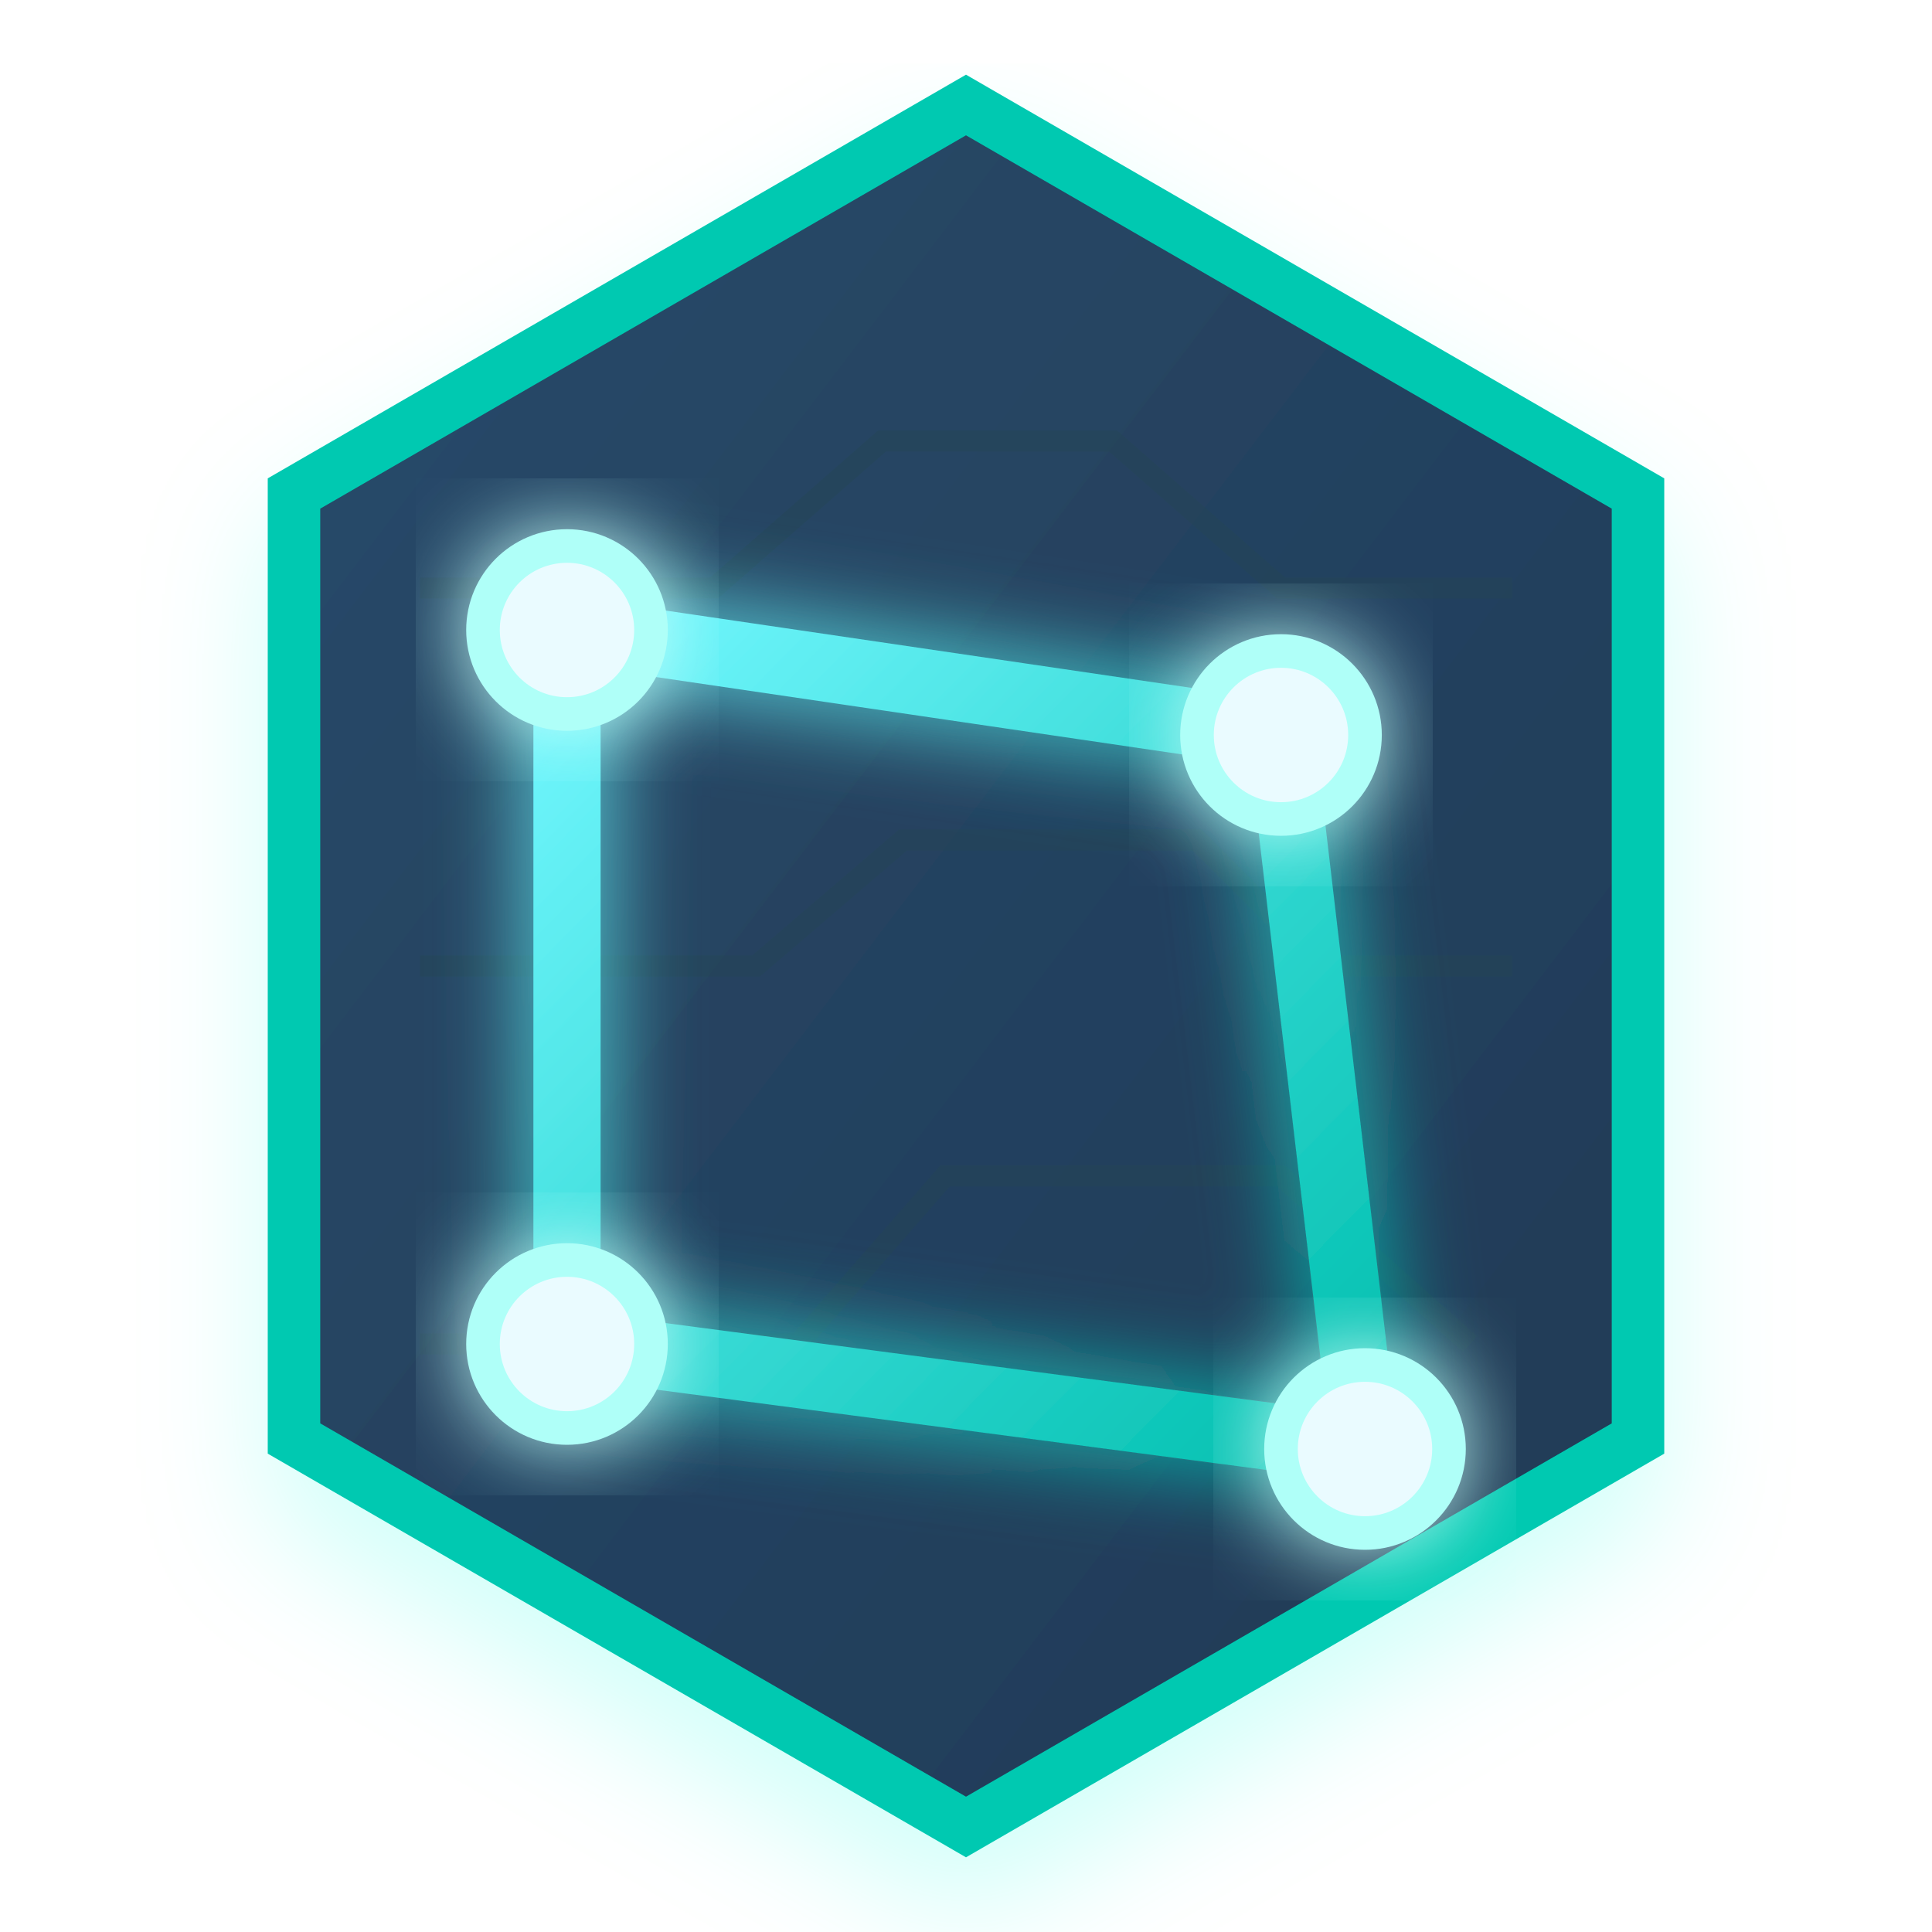
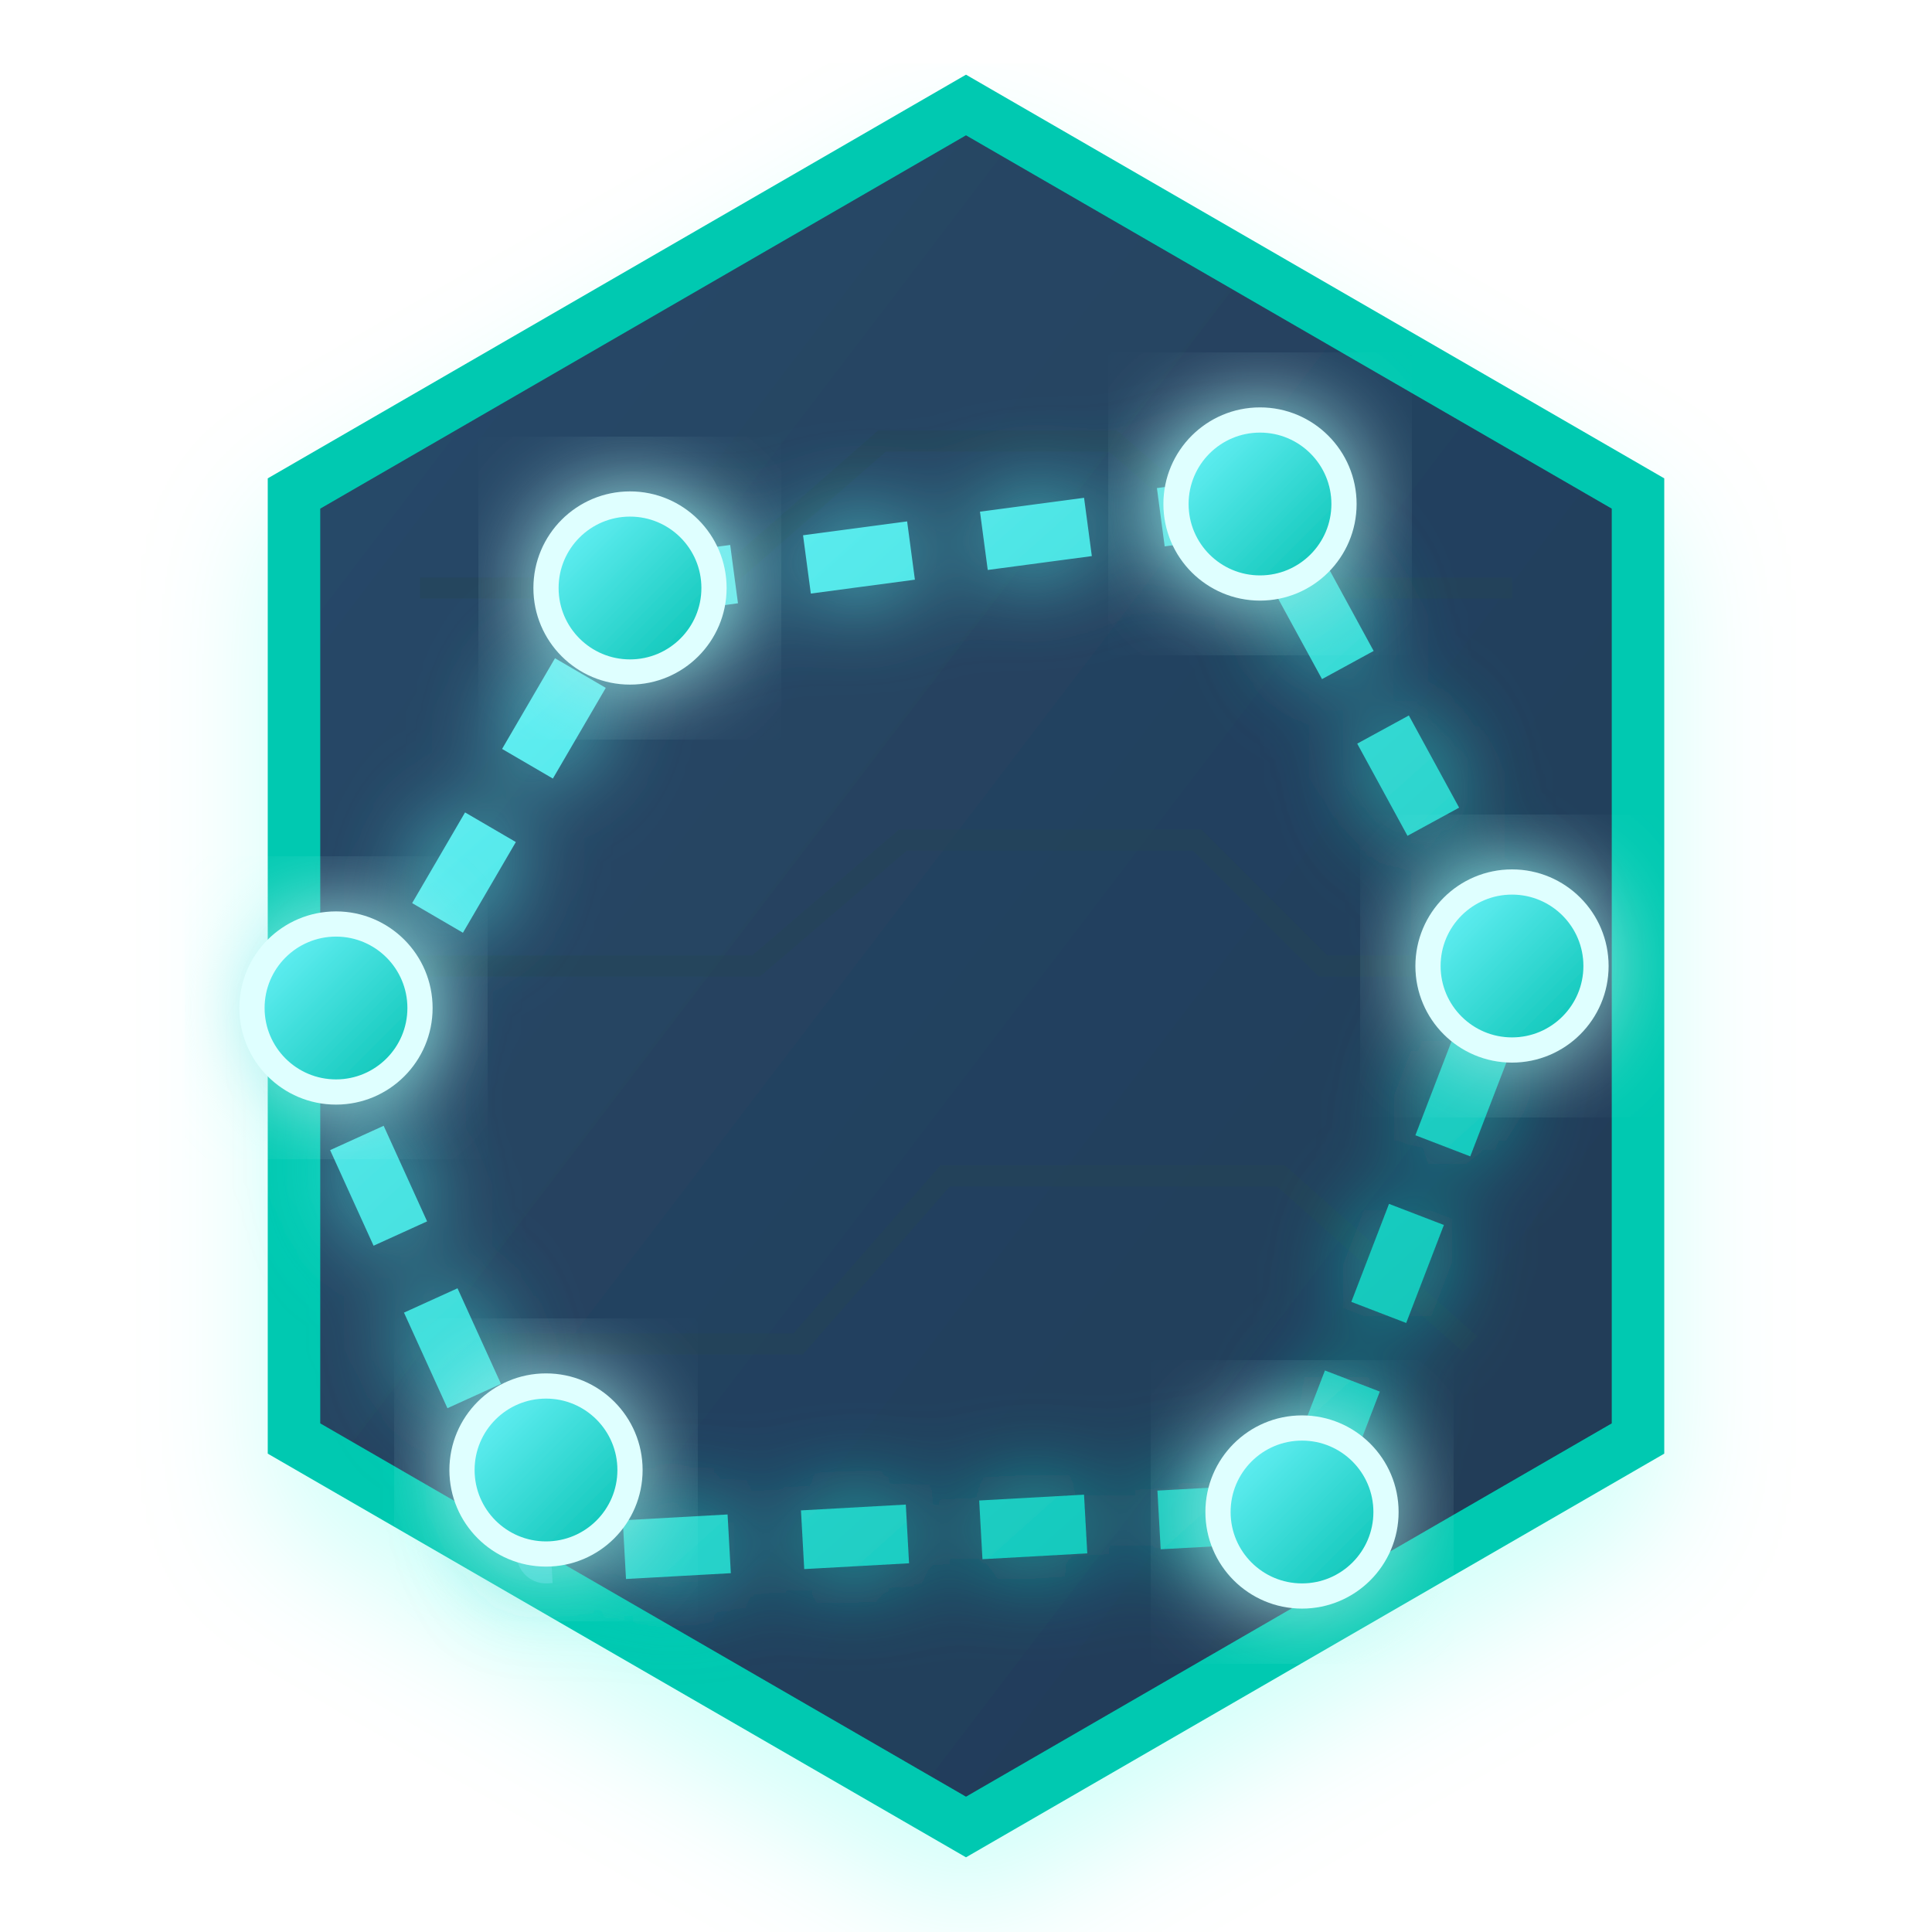
<svg xmlns="http://www.w3.org/2000/svg" width="92" height="92" viewBox="0 0 92 92" role="img" aria-label="Build Areas">
  <defs>
    <linearGradient id="bg" x1="0" y1="0" x2="1" y2="1">
      <stop offset="0" stop-color="#2A4A6A" />
      <stop offset="1" stop-color="#1E3A55" />
    </linearGradient>
    <linearGradient id="cyan" x1="0" y1="0" x2="1" y2="1">
      <stop offset="0" stop-color="#73F7FF" />
      <stop offset="1" stop-color="#00BFAE" />
    </linearGradient>
+     <linearGradient id="grn" x1="0" y1="0" x2="1" y2="1">
+       <stop offset="0" stop-color="#4AFF91" />
+       <stop offset="1" stop-color="#00C95A" />
+     </linearGradient>
    <linearGradient id="orange" x1="0" y1="0" x2="1" y2="1">
      <stop offset="0" stop-color="#FFD66B" />
      <stop offset="1" stop-color="#FF8A00" />
+     </linearGradient>
+     <linearGradient id="red" x1="0" y1="0" x2="1" y2="1">
+       <stop offset="0" stop-color="#FF6B6B" />
+       <stop offset="1" stop-color="#CC2020" />
    </linearGradient>
    <filter id="glow" x="-40%" y="-40%" width="180%" height="180%">
      <feGaussianBlur stdDeviation="2.2" result="b" />
      <feMerge>
        <feMergeNode in="b" />
        <feMergeNode in="SourceGraphic" />
      </feMerge>
    </filter>
    <filter id="soft" x="-20%" y="-20%" width="140%" height="140%">
      <feDropShadow dx="0" dy="3" stdDeviation="3" flood-color="#00FFE0" flood-opacity="0.18" />
    </filter>
    <style>
-       .tile{fill:url(#bg);stroke:#00C9B1;stroke-width:2.5;opacity:1;filter:url(#soft)}
+       .tile{fill:url(#bg);stroke:#00C9B1;stroke-width:2.5;filter:url(#soft)}
      .map{fill:none;stroke:#234653;stroke-width:1;opacity:.42}
      .c{fill:none;stroke:url(#cyan);stroke-width:3.2;stroke-linecap:round;stroke-linejoin:round;filter:url(#glow)}
-       .ct{fill:url(#cyan);stroke:#DFFFFF;stroke-width:1.2;filter:url(#glow)}
+       .cf{fill:url(#cyan);stroke:#DFFFFF;stroke-width:1.2;filter:url(#glow)}
+       .g{fill:none;stroke:url(#grn);stroke-width:3.2;stroke-linecap:round;stroke-linejoin:round;filter:url(#glow)}
+       .gf{fill:url(#grn);stroke:#C8FFE0;stroke-width:1.2;filter:url(#glow)}
      .o{fill:none;stroke:url(#orange);stroke-width:3.2;stroke-linecap:round;stroke-linejoin:round;filter:url(#glow)}
-       .ot{fill:url(#orange);stroke:#FFE9A8;stroke-width:1.2;filter:url(#glow)}
+       .of{fill:url(#orange);stroke:#FFE9A8;stroke-width:1.2;filter:url(#glow)}
+       .r{fill:none;stroke:url(#red);stroke-width:3.2;stroke-linecap:round;stroke-linejoin:round;filter:url(#glow)}
+       .rf{fill:url(#red);stroke:#FFB0B0;stroke-width:1.2;filter:url(#glow)}
      .w{fill:none;stroke:#EAFBFF;stroke-width:2.6;stroke-linecap:round;stroke-linejoin:round}
      .dot{fill:#EAFBFF;stroke:#AFFFF8;stroke-width:1.6;filter:url(#glow)}
-       .txt{font-family:Arial, Helvetica, sans-serif;font-size:15px;font-weight:700;fill:#FFE4A3;text-anchor:middle}
    </style>
  </defs>
  <polygon class="tile" points="46,5 78,23.5 78,68.5 46,87 14,68.5 14,23.5" />
  <path class="map" d="M20 28h14l8-7h11l8 7h11M20 46h16l7-6h14l6 6h9M20 64h18l7-8h16l9 8" />
-   <path class="c" d="M27 30l34 5 4 34-38-5z" />
-   <circle class="dot" cx="27" cy="30" r="4" />
-   <circle class="dot" cx="61" cy="35" r="4" />
-   <circle class="dot" cx="65" cy="69" r="4" />
-   <circle class="dot" cx="27" cy="64" r="4" />
-   <path class="o" d="M35 53h20" />
+   <path style="fill:none;stroke:url(#cyan);stroke-width:2.8;stroke-dasharray:5,3.5;stroke-linejoin:round;filter:url(#glow)" d="M30 28l30-4 12 22-10 26-36 2-10-22z" />
+   <circle class="cf" cx="30" cy="28" r="4" />
+   <circle class="cf" cx="60" cy="24" r="4" />
+   <circle class="cf" cx="72" cy="46" r="4" />
+   <circle class="cf" cx="62" cy="72" r="4" />
+   <circle class="cf" cx="26" cy="70" r="4" />
+   <circle class="cf" cx="16" cy="48" r="4" />
</svg>
